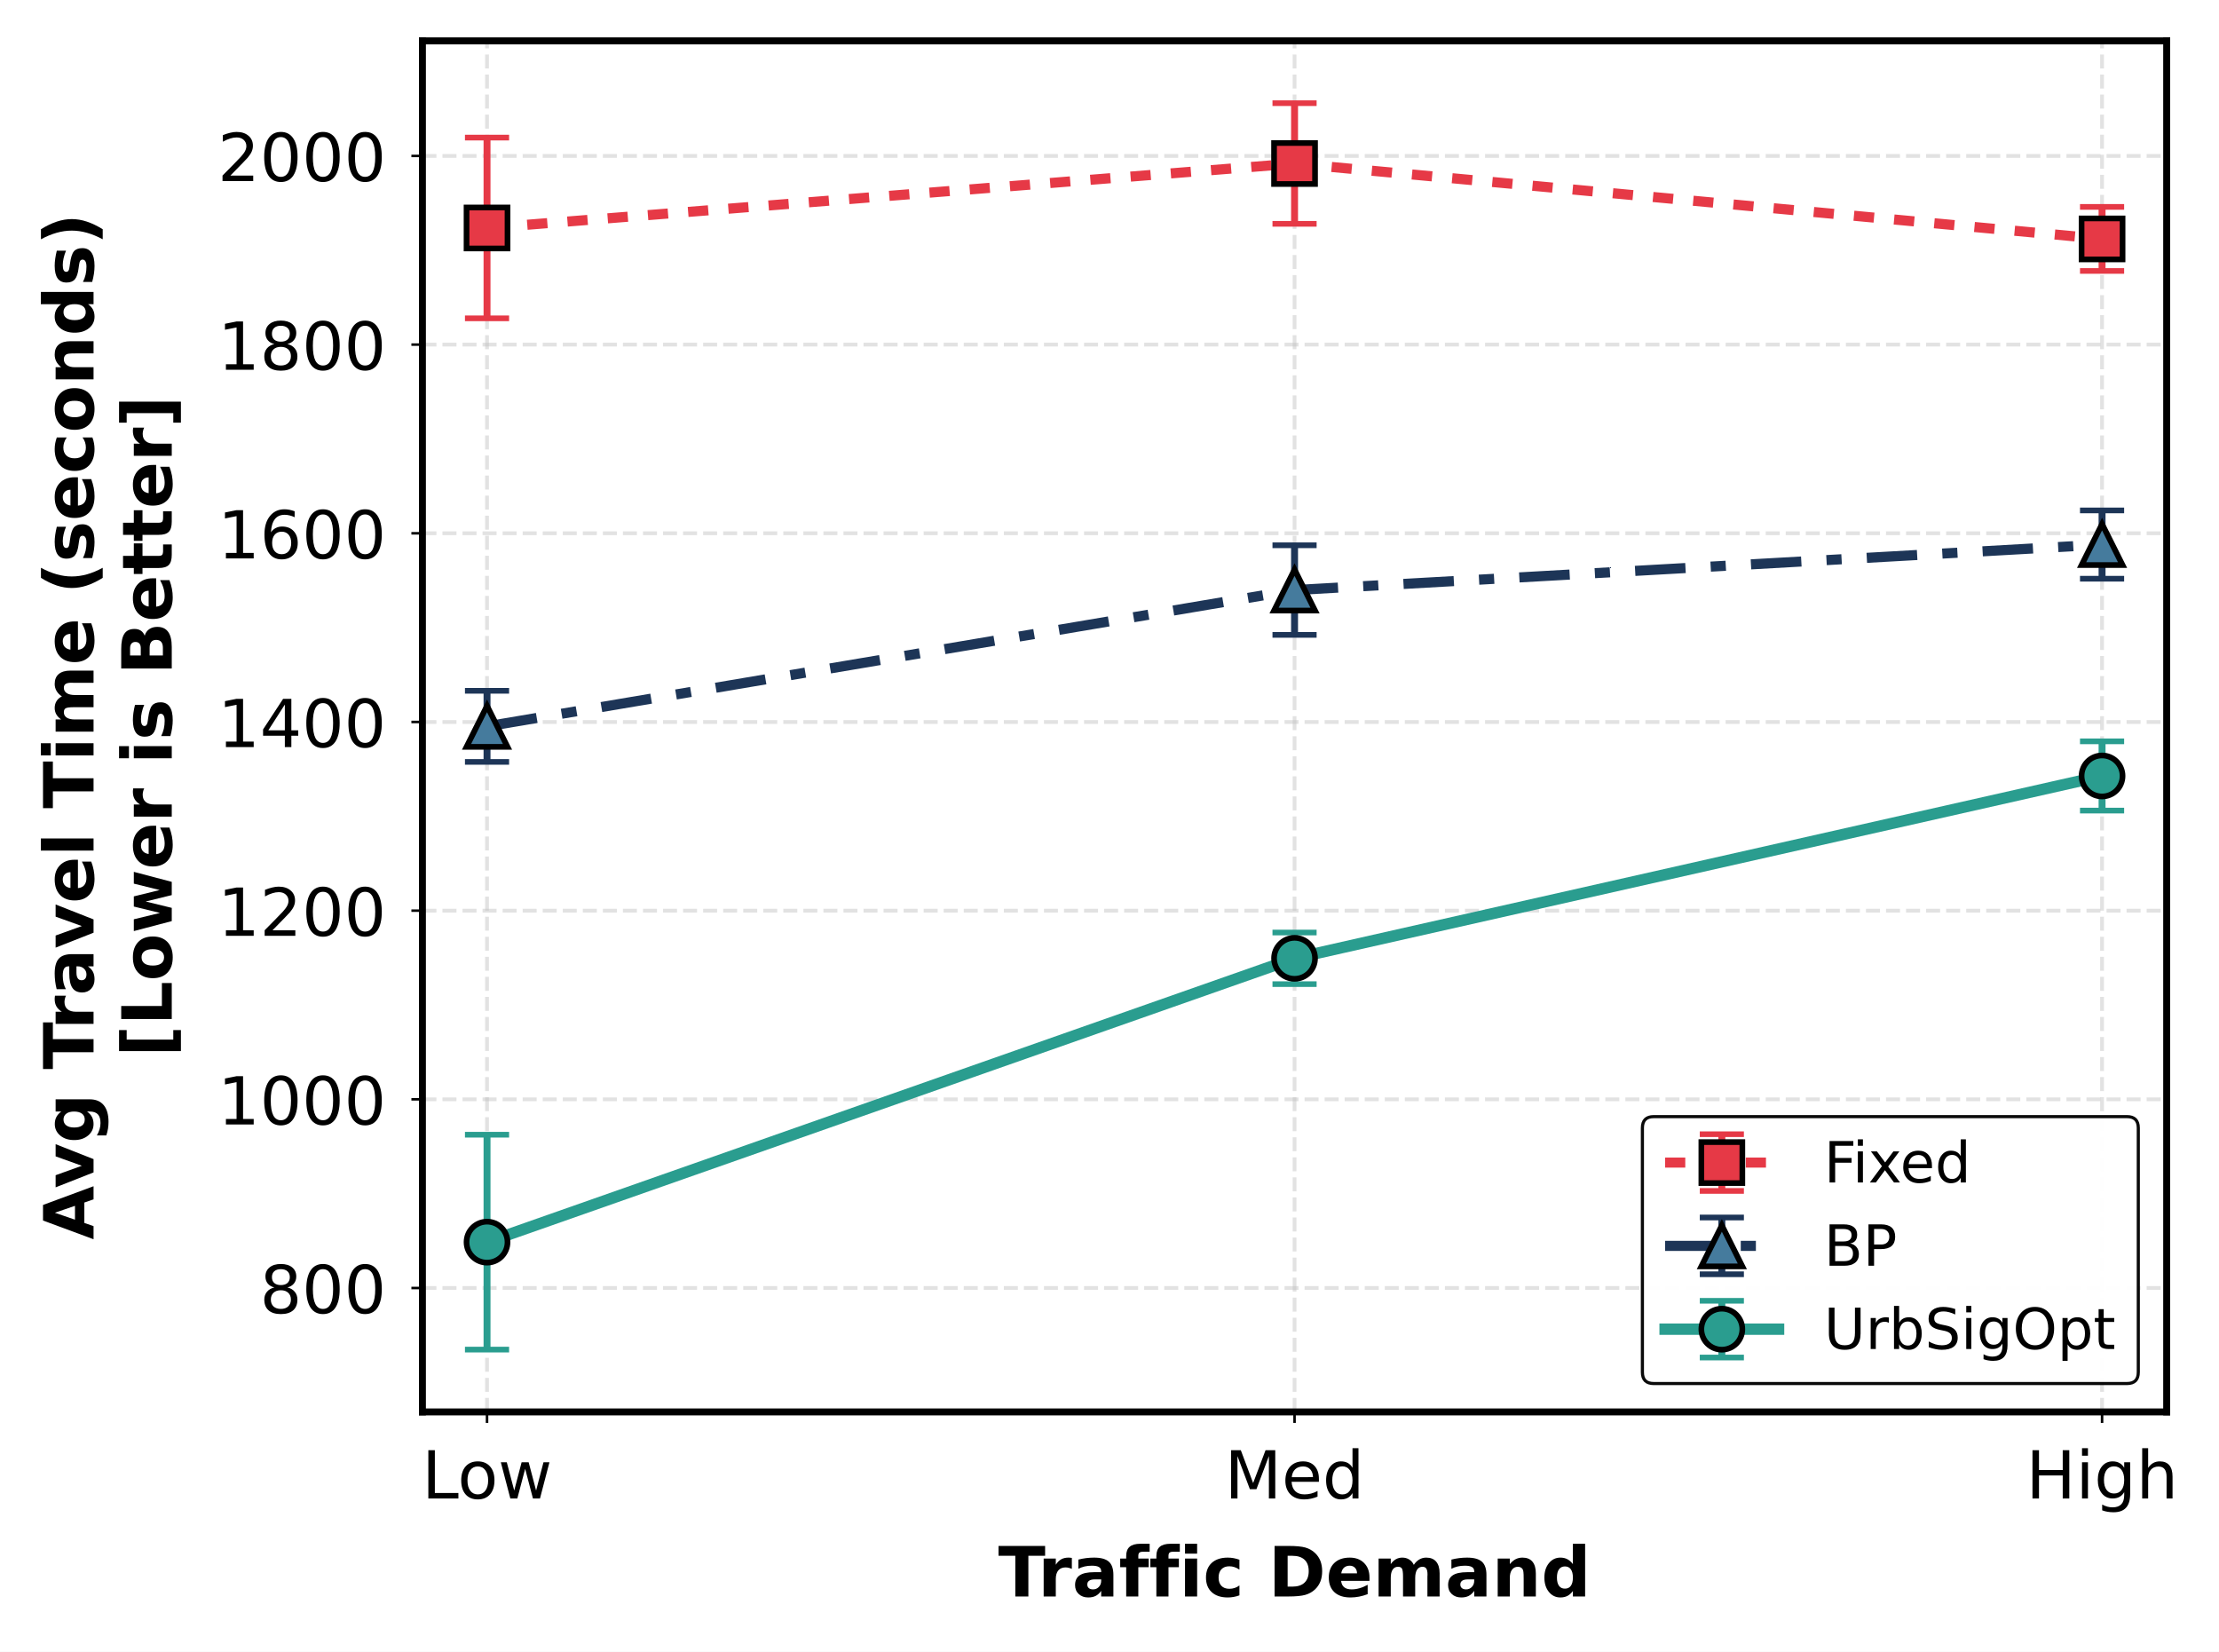
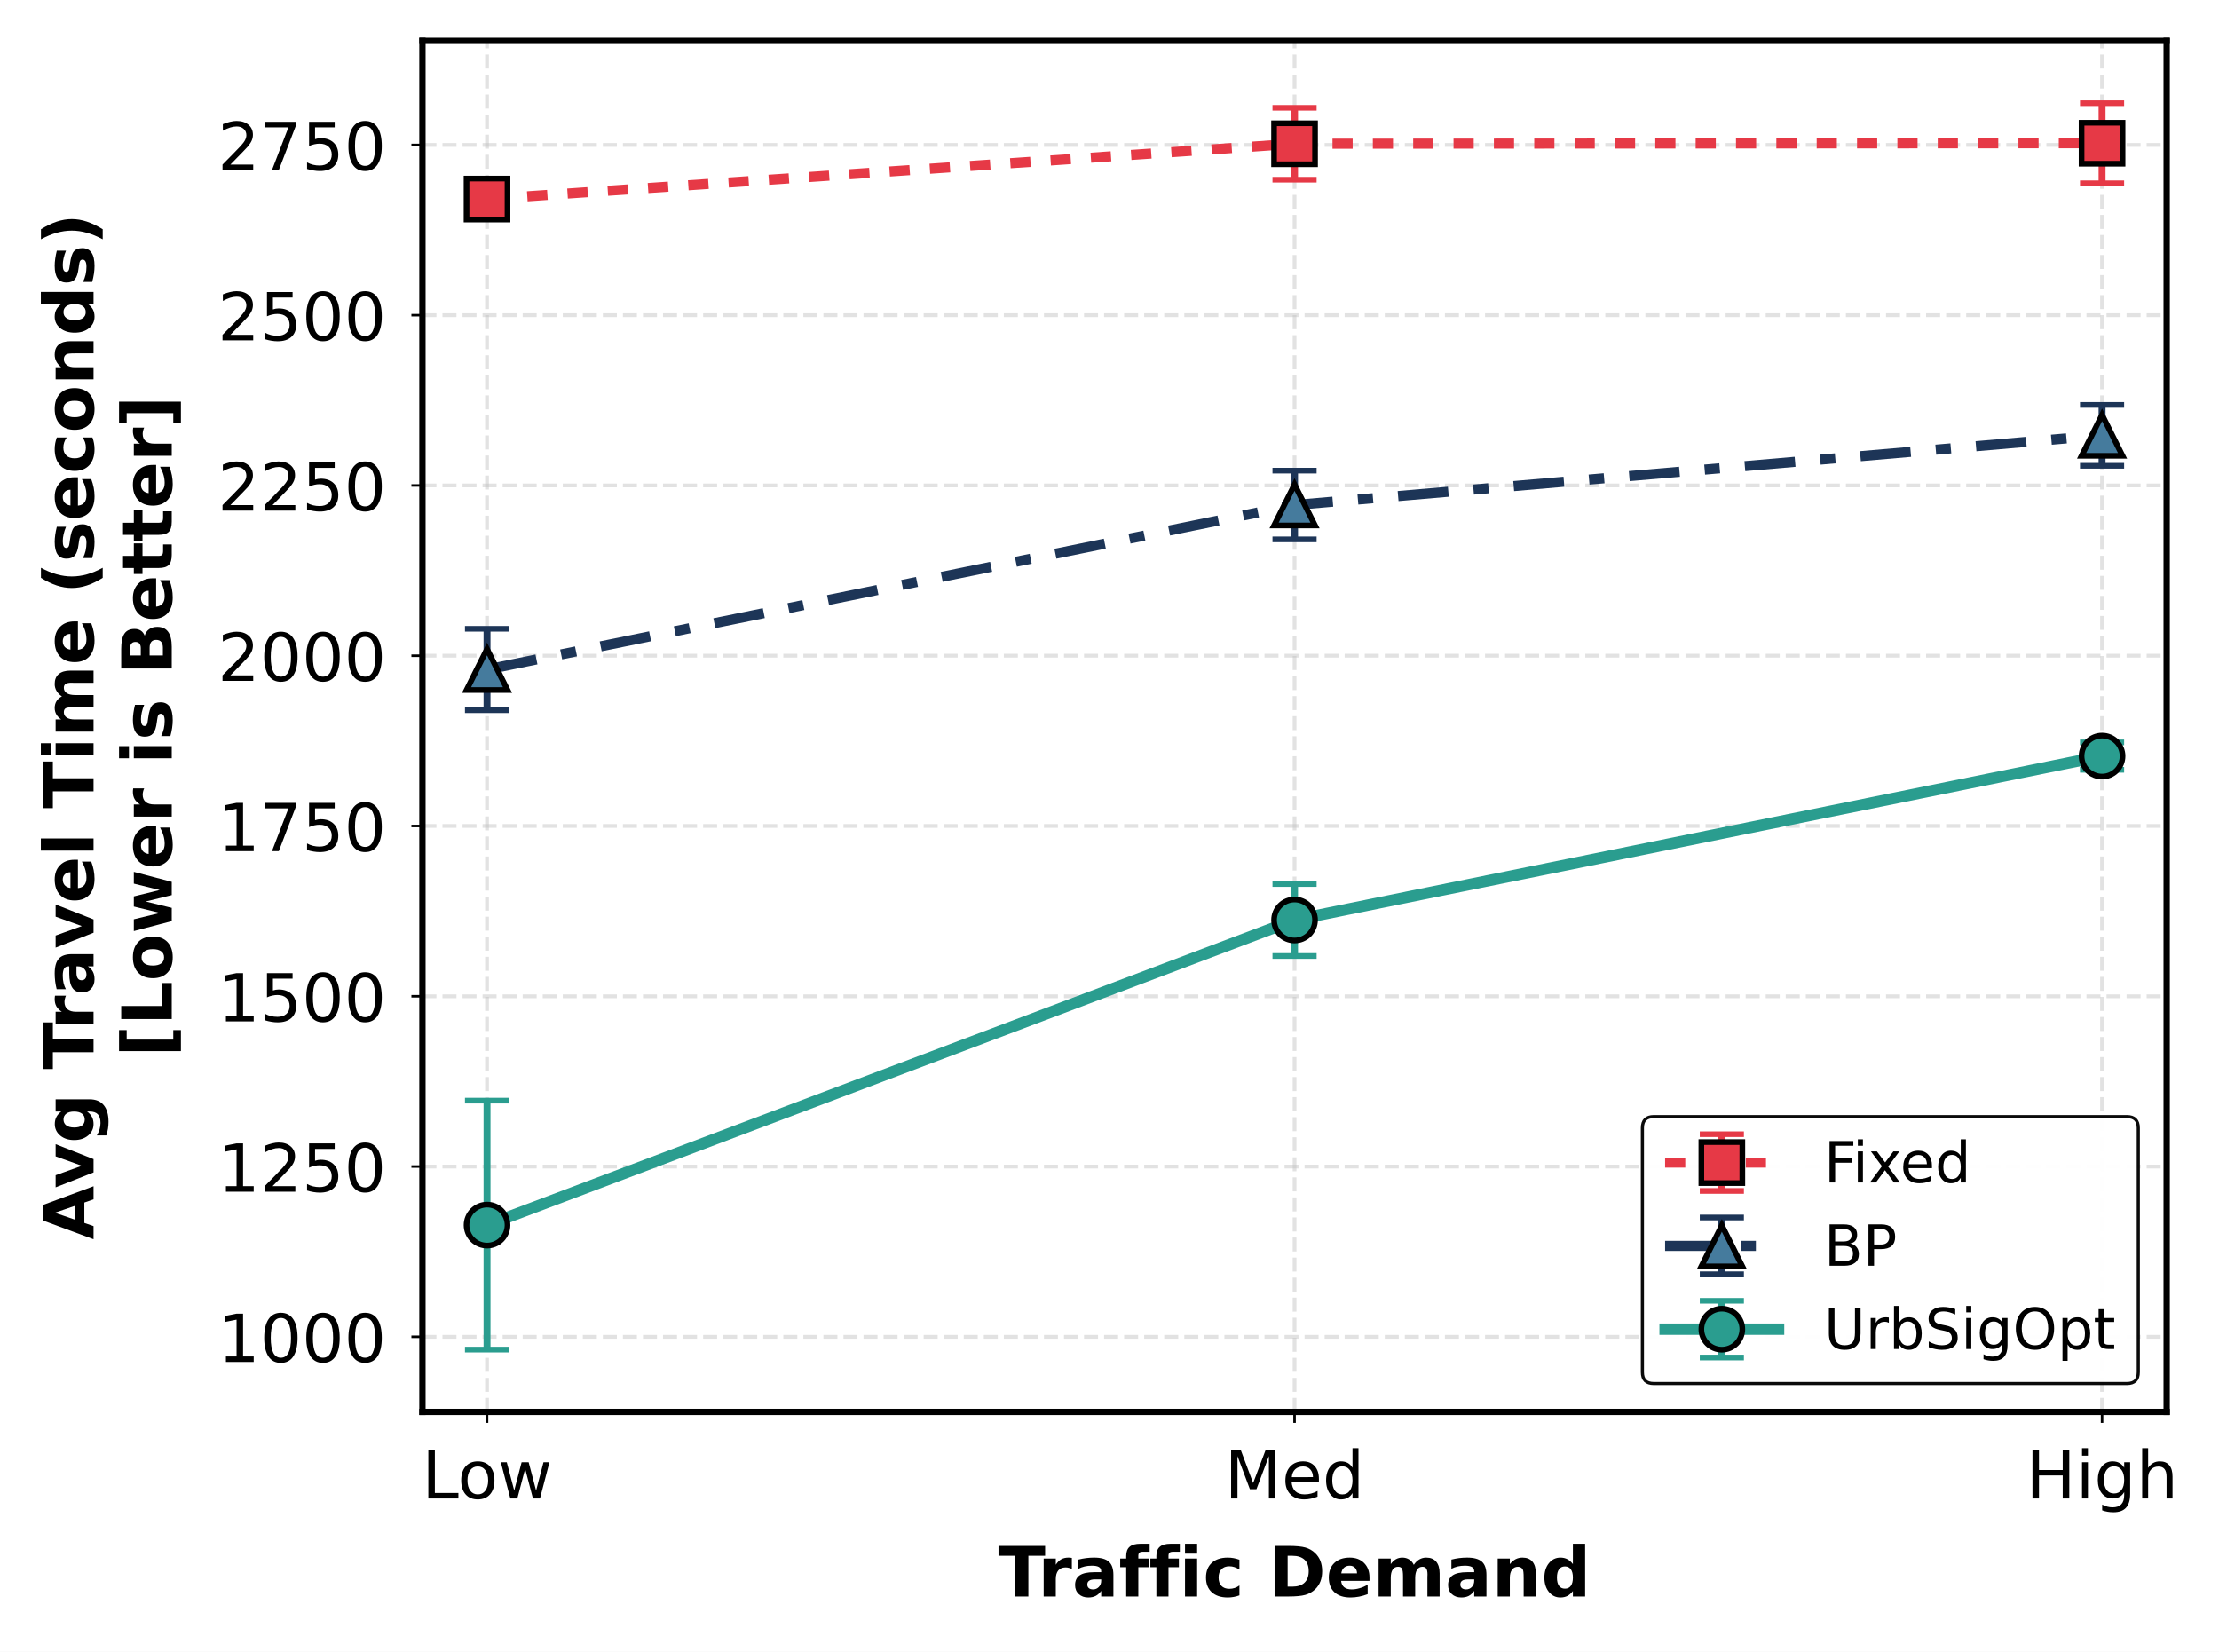
<svg xmlns="http://www.w3.org/2000/svg" xmlns:xlink="http://www.w3.org/1999/xlink" width="703.92pt" height="523.92pt" viewBox="0 0 703.92 523.92" version="1.1">
  <defs>
    <style type="text/css">*{stroke-linejoin: round; stroke-linecap: butt}</style>
  </defs>
  <g id="figure_1">
    <g id="patch_1">
      <path d="M 0 523.92  L 703.92 523.92  L 703.92 0  L 0 0  z " style="fill: #ffffff" />
    </g>
    <g id="axes_1">
      <g id="patch_2">
        <path d="M 134.004 447.844  L 687.319 447.844  L 687.319 12.96  L 134.004 12.96  z " style="fill: #ffffff" />
      </g>
      <g id="matplotlib.axis_1">
        <g id="xtick_1">
          <g id="line2d_1">
-             <path d="M 154.497 447.844  L 154.497 12.96  " clip-path="url(#p64894a0ff4)" style="fill: none; stroke-dasharray: 4.44,1.92; stroke-dashoffset: 0; stroke: #c0c0c0; stroke-opacity: 0.45; stroke-width: 1.2" />
+             <path d="M 154.497 447.844  L 154.497 12.96  " clip-path="url(#p8f08ae8dcf)" style="fill: none; stroke-dasharray: 4.44,1.92; stroke-dashoffset: 0; stroke: #c0c0c0; stroke-opacity: 0.45; stroke-width: 1.2" />
          </g>
          <g id="line2d_2">
            <defs>
-               <path id="mf845c6adc1" d="M 0 0  L 0 3.5  " style="stroke: #000000; stroke-width: 0.8" />
+               <path id="md484f49c87" d="M 0 0  L 0 3.5  " style="stroke: #000000; stroke-width: 0.8" />
            </defs>
            <g>
-               <use xlink:href="#mf845c6adc1" x="154.497" y="447.844" style="stroke: #000000; stroke-width: 0.8" />
+               <use xlink:href="#md484f49c87" x="154.497" y="447.844" style="stroke: #000000; stroke-width: 0.8" />
            </g>
          </g>
          <g id="text_1">
            <text style="font-size: 21px; font-family: 'DejaVu Sans', 'Bitstream Vera Sans', 'Computer Modern Sans Serif', 'Lucida Grande', 'Verdana', 'Geneva', 'Lucid', 'Arial', 'Helvetica', 'Avant Garde', sans-serif; text-anchor: middle" x="154.497" y="475.3" transform="rotate(-0 154.4971 475.3003)">Low</text>
          </g>
        </g>
        <g id="xtick_2">
          <g id="line2d_3">
-             <path d="M 410.662 447.844  L 410.662 12.96  " clip-path="url(#p64894a0ff4)" style="fill: none; stroke-dasharray: 4.44,1.92; stroke-dashoffset: 0; stroke: #c0c0c0; stroke-opacity: 0.45; stroke-width: 1.2" />
+             <path d="M 410.662 447.844  L 410.662 12.96  " clip-path="url(#p8f08ae8dcf)" style="fill: none; stroke-dasharray: 4.44,1.92; stroke-dashoffset: 0; stroke: #c0c0c0; stroke-opacity: 0.45; stroke-width: 1.2" />
          </g>
          <g id="line2d_4">
            <g>
-               <use xlink:href="#mf845c6adc1" x="410.662" y="447.844" style="stroke: #000000; stroke-width: 0.8" />
+               <use xlink:href="#md484f49c87" x="410.662" y="447.844" style="stroke: #000000; stroke-width: 0.8" />
            </g>
          </g>
          <g id="text_2">
            <text style="font-size: 21px; font-family: 'DejaVu Sans', 'Bitstream Vera Sans', 'Computer Modern Sans Serif', 'Lucida Grande', 'Verdana', 'Geneva', 'Lucid', 'Arial', 'Helvetica', 'Avant Garde', sans-serif; text-anchor: middle" x="410.662" y="475.3" transform="rotate(-0 410.6615 475.3003)">Med</text>
          </g>
        </g>
        <g id="xtick_3">
          <g id="line2d_5">
-             <path d="M 666.826 447.844  L 666.826 12.96  " clip-path="url(#p64894a0ff4)" style="fill: none; stroke-dasharray: 4.44,1.92; stroke-dashoffset: 0; stroke: #c0c0c0; stroke-opacity: 0.45; stroke-width: 1.2" />
+             <path d="M 666.826 447.844  L 666.826 12.96  " clip-path="url(#p8f08ae8dcf)" style="fill: none; stroke-dasharray: 4.44,1.92; stroke-dashoffset: 0; stroke: #c0c0c0; stroke-opacity: 0.45; stroke-width: 1.2" />
          </g>
          <g id="line2d_6">
            <g>
-               <use xlink:href="#mf845c6adc1" x="666.826" y="447.844" style="stroke: #000000; stroke-width: 0.8" />
+               <use xlink:href="#md484f49c87" x="666.826" y="447.844" style="stroke: #000000; stroke-width: 0.8" />
            </g>
          </g>
          <g id="text_3">
            <text style="font-size: 21px; font-family: 'DejaVu Sans', 'Bitstream Vera Sans', 'Computer Modern Sans Serif', 'Lucida Grande', 'Verdana', 'Geneva', 'Lucid', 'Arial', 'Helvetica', 'Avant Garde', sans-serif; text-anchor: middle" x="666.826" y="475.3" transform="rotate(-0 666.8259 475.3003)">High</text>
          </g>
        </g>
        <g id="text_4">
          <text style="font-weight: 700; font-size: 22px; font-family: 'DejaVu Sans', 'Bitstream Vera Sans', 'Computer Modern Sans Serif', 'Lucida Grande', 'Verdana', 'Geneva', 'Lucid', 'Arial', 'Helvetica', 'Avant Garde', sans-serif; text-anchor: middle" x="410.662" y="506.384" transform="rotate(-0 410.6615 506.3842)">Traffic Demand</text>
        </g>
      </g>
      <g id="matplotlib.axis_2">
        <g id="ytick_1">
          <g id="line2d_7">
-             <path d="M 134.004 408.543  L 687.319 408.543  " clip-path="url(#p64894a0ff4)" style="fill: none; stroke-dasharray: 4.44,1.92; stroke-dashoffset: 0; stroke: #c0c0c0; stroke-opacity: 0.45; stroke-width: 1.2" />
+             <path d="M 134.004 424.018  L 687.319 424.018  " clip-path="url(#p8f08ae8dcf)" style="fill: none; stroke-dasharray: 4.44,1.92; stroke-dashoffset: 0; stroke: #c0c0c0; stroke-opacity: 0.45; stroke-width: 1.2" />
          </g>
          <g id="line2d_8">
            <defs>
-               <path id="md819542417" d="M 0 0  L -3.5 0  " style="stroke: #000000; stroke-width: 0.8" />
+               <path id="m4c47df4e4c" d="M 0 0  L -3.5 0  " style="stroke: #000000; stroke-width: 0.8" />
            </defs>
            <g>
-               <use xlink:href="#md819542417" x="134.004" y="408.543" style="stroke: #000000; stroke-width: 0.8" />
+               <use xlink:href="#m4c47df4e4c" x="134.004" y="424.018" style="stroke: #000000; stroke-width: 0.8" />
            </g>
          </g>
          <g id="text_5">
-             <text style="font-size: 21px; font-family: 'DejaVu Sans', 'Bitstream Vera Sans', 'Computer Modern Sans Serif', 'Lucida Grande', 'Verdana', 'Geneva', 'Lucid', 'Arial', 'Helvetica', 'Avant Garde', sans-serif; text-anchor: end" x="122.504" y="416.522" transform="rotate(-0 122.5039 416.5216)">800</text>
+             <text style="font-size: 21px; font-family: 'DejaVu Sans', 'Bitstream Vera Sans', 'Computer Modern Sans Serif', 'Lucida Grande', 'Verdana', 'Geneva', 'Lucid', 'Arial', 'Helvetica', 'Avant Garde', sans-serif; text-anchor: end" x="122.504" y="431.996" transform="rotate(-0 122.5039 431.996)">1000</text>
          </g>
        </g>
        <g id="ytick_2">
          <g id="line2d_9">
-             <path d="M 134.004 348.696  L 687.319 348.696  " clip-path="url(#p64894a0ff4)" style="fill: none; stroke-dasharray: 4.44,1.92; stroke-dashoffset: 0; stroke: #c0c0c0; stroke-opacity: 0.45; stroke-width: 1.2" />
+             <path d="M 134.004 370.011  L 687.319 370.011  " clip-path="url(#p8f08ae8dcf)" style="fill: none; stroke-dasharray: 4.44,1.92; stroke-dashoffset: 0; stroke: #c0c0c0; stroke-opacity: 0.45; stroke-width: 1.2" />
          </g>
          <g id="line2d_10">
            <g>
-               <use xlink:href="#md819542417" x="134.004" y="348.696" style="stroke: #000000; stroke-width: 0.8" />
+               <use xlink:href="#m4c47df4e4c" x="134.004" y="370.011" style="stroke: #000000; stroke-width: 0.8" />
            </g>
          </g>
          <g id="text_6">
-             <text style="font-size: 21px; font-family: 'DejaVu Sans', 'Bitstream Vera Sans', 'Computer Modern Sans Serif', 'Lucida Grande', 'Verdana', 'Geneva', 'Lucid', 'Arial', 'Helvetica', 'Avant Garde', sans-serif; text-anchor: end" x="122.504" y="356.674" transform="rotate(-0 122.5039 356.6742)">1000</text>
+             <text style="font-size: 21px; font-family: 'DejaVu Sans', 'Bitstream Vera Sans', 'Computer Modern Sans Serif', 'Lucida Grande', 'Verdana', 'Geneva', 'Lucid', 'Arial', 'Helvetica', 'Avant Garde', sans-serif; text-anchor: end" x="122.504" y="377.989" transform="rotate(-0 122.5039 377.9893)">1250</text>
          </g>
        </g>
        <g id="ytick_3">
          <g id="line2d_11">
-             <path d="M 134.004 288.848  L 687.319 288.848  " clip-path="url(#p64894a0ff4)" style="fill: none; stroke-dasharray: 4.44,1.92; stroke-dashoffset: 0; stroke: #c0c0c0; stroke-opacity: 0.45; stroke-width: 1.2" />
+             <path d="M 134.004 316.004  L 687.319 316.004  " clip-path="url(#p8f08ae8dcf)" style="fill: none; stroke-dasharray: 4.44,1.92; stroke-dashoffset: 0; stroke: #c0c0c0; stroke-opacity: 0.45; stroke-width: 1.2" />
          </g>
          <g id="line2d_12">
            <g>
-               <use xlink:href="#md819542417" x="134.004" y="288.848" style="stroke: #000000; stroke-width: 0.8" />
+               <use xlink:href="#m4c47df4e4c" x="134.004" y="316.004" style="stroke: #000000; stroke-width: 0.8" />
            </g>
          </g>
          <g id="text_7">
-             <text style="font-size: 21px; font-family: 'DejaVu Sans', 'Bitstream Vera Sans', 'Computer Modern Sans Serif', 'Lucida Grande', 'Verdana', 'Geneva', 'Lucid', 'Arial', 'Helvetica', 'Avant Garde', sans-serif; text-anchor: end" x="122.504" y="296.827" transform="rotate(-0 122.5039 296.8267)">1200</text>
+             <text style="font-size: 21px; font-family: 'DejaVu Sans', 'Bitstream Vera Sans', 'Computer Modern Sans Serif', 'Lucida Grande', 'Verdana', 'Geneva', 'Lucid', 'Arial', 'Helvetica', 'Avant Garde', sans-serif; text-anchor: end" x="122.504" y="323.983" transform="rotate(-0 122.5039 323.9826)">1500</text>
          </g>
        </g>
        <g id="ytick_4">
          <g id="line2d_13">
-             <path d="M 134.004 229.001  L 687.319 229.001  " clip-path="url(#p64894a0ff4)" style="fill: none; stroke-dasharray: 4.44,1.92; stroke-dashoffset: 0; stroke: #c0c0c0; stroke-opacity: 0.45; stroke-width: 1.2" />
+             <path d="M 134.004 261.998  L 687.319 261.998  " clip-path="url(#p8f08ae8dcf)" style="fill: none; stroke-dasharray: 4.44,1.92; stroke-dashoffset: 0; stroke: #c0c0c0; stroke-opacity: 0.45; stroke-width: 1.2" />
          </g>
          <g id="line2d_14">
            <g>
-               <use xlink:href="#md819542417" x="134.004" y="229.001" style="stroke: #000000; stroke-width: 0.8" />
+               <use xlink:href="#m4c47df4e4c" x="134.004" y="261.998" style="stroke: #000000; stroke-width: 0.8" />
            </g>
          </g>
          <g id="text_8">
-             <text style="font-size: 21px; font-family: 'DejaVu Sans', 'Bitstream Vera Sans', 'Computer Modern Sans Serif', 'Lucida Grande', 'Verdana', 'Geneva', 'Lucid', 'Arial', 'Helvetica', 'Avant Garde', sans-serif; text-anchor: end" x="122.504" y="236.979" transform="rotate(-0 122.5039 236.9793)">1400</text>
+             <text style="font-size: 21px; font-family: 'DejaVu Sans', 'Bitstream Vera Sans', 'Computer Modern Sans Serif', 'Lucida Grande', 'Verdana', 'Geneva', 'Lucid', 'Arial', 'Helvetica', 'Avant Garde', sans-serif; text-anchor: end" x="122.504" y="269.976" transform="rotate(-0 122.5039 269.9759)">1750</text>
          </g>
        </g>
        <g id="ytick_5">
          <g id="line2d_15">
-             <path d="M 134.004 169.154  L 687.319 169.154  " clip-path="url(#p64894a0ff4)" style="fill: none; stroke-dasharray: 4.44,1.92; stroke-dashoffset: 0; stroke: #c0c0c0; stroke-opacity: 0.45; stroke-width: 1.2" />
+             <path d="M 134.004 207.991  L 687.319 207.991  " clip-path="url(#p8f08ae8dcf)" style="fill: none; stroke-dasharray: 4.44,1.92; stroke-dashoffset: 0; stroke: #c0c0c0; stroke-opacity: 0.45; stroke-width: 1.2" />
          </g>
          <g id="line2d_16">
            <g>
-               <use xlink:href="#md819542417" x="134.004" y="169.154" style="stroke: #000000; stroke-width: 0.8" />
+               <use xlink:href="#m4c47df4e4c" x="134.004" y="207.991" style="stroke: #000000; stroke-width: 0.8" />
            </g>
          </g>
          <g id="text_9">
-             <text style="font-size: 21px; font-family: 'DejaVu Sans', 'Bitstream Vera Sans', 'Computer Modern Sans Serif', 'Lucida Grande', 'Verdana', 'Geneva', 'Lucid', 'Arial', 'Helvetica', 'Avant Garde', sans-serif; text-anchor: end" x="122.504" y="177.132" transform="rotate(-0 122.5039 177.1319)">1600</text>
+             <text style="font-size: 21px; font-family: 'DejaVu Sans', 'Bitstream Vera Sans', 'Computer Modern Sans Serif', 'Lucida Grande', 'Verdana', 'Geneva', 'Lucid', 'Arial', 'Helvetica', 'Avant Garde', sans-serif; text-anchor: end" x="122.504" y="215.969" transform="rotate(-0 122.5039 215.9692)">2000</text>
          </g>
        </g>
        <g id="ytick_6">
          <g id="line2d_17">
-             <path d="M 134.004 109.306  L 687.319 109.306  " clip-path="url(#p64894a0ff4)" style="fill: none; stroke-dasharray: 4.44,1.92; stroke-dashoffset: 0; stroke: #c0c0c0; stroke-opacity: 0.45; stroke-width: 1.2" />
+             <path d="M 134.004 153.984  L 687.319 153.984  " clip-path="url(#p8f08ae8dcf)" style="fill: none; stroke-dasharray: 4.44,1.92; stroke-dashoffset: 0; stroke: #c0c0c0; stroke-opacity: 0.45; stroke-width: 1.2" />
          </g>
          <g id="line2d_18">
            <g>
-               <use xlink:href="#md819542417" x="134.004" y="109.306" style="stroke: #000000; stroke-width: 0.8" />
+               <use xlink:href="#m4c47df4e4c" x="134.004" y="153.984" style="stroke: #000000; stroke-width: 0.8" />
            </g>
          </g>
          <g id="text_10">
-             <text style="font-size: 21px; font-family: 'DejaVu Sans', 'Bitstream Vera Sans', 'Computer Modern Sans Serif', 'Lucida Grande', 'Verdana', 'Geneva', 'Lucid', 'Arial', 'Helvetica', 'Avant Garde', sans-serif; text-anchor: end" x="122.504" y="117.284" transform="rotate(-0 122.5039 117.2844)">1800</text>
+             <text style="font-size: 21px; font-family: 'DejaVu Sans', 'Bitstream Vera Sans', 'Computer Modern Sans Serif', 'Lucida Grande', 'Verdana', 'Geneva', 'Lucid', 'Arial', 'Helvetica', 'Avant Garde', sans-serif; text-anchor: end" x="122.504" y="161.962" transform="rotate(-0 122.5039 161.9625)">2250</text>
          </g>
        </g>
        <g id="ytick_7">
          <g id="line2d_19">
-             <path d="M 134.004 49.459  L 687.319 49.459  " clip-path="url(#p64894a0ff4)" style="fill: none; stroke-dasharray: 4.44,1.92; stroke-dashoffset: 0; stroke: #c0c0c0; stroke-opacity: 0.45; stroke-width: 1.2" />
+             <path d="M 134.004 99.977  L 687.319 99.977  " clip-path="url(#p8f08ae8dcf)" style="fill: none; stroke-dasharray: 4.44,1.92; stroke-dashoffset: 0; stroke: #c0c0c0; stroke-opacity: 0.45; stroke-width: 1.2" />
          </g>
          <g id="line2d_20">
            <g>
-               <use xlink:href="#md819542417" x="134.004" y="49.459" style="stroke: #000000; stroke-width: 0.8" />
+               <use xlink:href="#m4c47df4e4c" x="134.004" y="99.977" style="stroke: #000000; stroke-width: 0.8" />
            </g>
          </g>
          <g id="text_11">
-             <text style="font-size: 21px; font-family: 'DejaVu Sans', 'Bitstream Vera Sans', 'Computer Modern Sans Serif', 'Lucida Grande', 'Verdana', 'Geneva', 'Lucid', 'Arial', 'Helvetica', 'Avant Garde', sans-serif; text-anchor: end" x="122.504" y="57.437" transform="rotate(-0 122.5039 57.43702)">2000</text>
-           </g>
-         </g>
-         <g id="text_12">
+             <text style="font-size: 21px; font-family: 'DejaVu Sans', 'Bitstream Vera Sans', 'Computer Modern Sans Serif', 'Lucida Grande', 'Verdana', 'Geneva', 'Lucid', 'Arial', 'Helvetica', 'Avant Garde', sans-serif; text-anchor: end" x="122.504" y="107.956" transform="rotate(-0 122.5039 107.9558)">2500</text>
+           </g>
+         </g>
+         <g id="ytick_8">
+           <g id="line2d_21">
+             <path d="M 134.004 45.971  L 687.319 45.971  " clip-path="url(#p8f08ae8dcf)" style="fill: none; stroke-dasharray: 4.44,1.92; stroke-dashoffset: 0; stroke: #c0c0c0; stroke-opacity: 0.45; stroke-width: 1.2" />
+           </g>
+           <g id="line2d_22">
+             <g>
+               <use xlink:href="#m4c47df4e4c" x="134.004" y="45.971" style="stroke: #000000; stroke-width: 0.8" />
+             </g>
+           </g>
+           <g id="text_12">
+             <text style="font-size: 21px; font-family: 'DejaVu Sans', 'Bitstream Vera Sans', 'Computer Modern Sans Serif', 'Lucida Grande', 'Verdana', 'Geneva', 'Lucid', 'Arial', 'Helvetica', 'Avant Garde', sans-serif; text-anchor: end" x="122.504" y="53.949" transform="rotate(-0 122.5039 53.94908)">2750</text>
+           </g>
+         </g>
+         <g id="text_13">
          <text style="font-weight: 700; font-size: 22px; font-family: 'DejaVu Sans', 'Bitstream Vera Sans', 'Computer Modern Sans Serif', 'Lucida Grande', 'Verdana', 'Geneva', 'Lucid', 'Arial', 'Helvetica', 'Avant Garde', sans-serif" transform="translate(29.67656 393.1829) rotate(-90)">Avg Travel Time (seconds)</text>
          <text style="font-weight: 700; font-size: 22px; font-family: 'DejaVu Sans', 'Bitstream Vera Sans', 'Computer Modern Sans Serif', 'Lucida Grande', 'Verdana', 'Geneva', 'Lucid', 'Arial', 'Helvetica', 'Avant Garde', sans-serif" transform="translate(54.48363 335.2937) rotate(-90)">[Lower is Better]</text>
        </g>
      </g>
      <g id="LineCollection_1">
-         <path d="M 154.497 100.973  L 154.497 43.646  " clip-path="url(#p64894a0ff4)" style="fill: none; stroke: #e63946; stroke-width: 2.2" />
-         <path d="M 410.662 70.998  L 410.662 32.727  " clip-path="url(#p64894a0ff4)" style="fill: none; stroke: #e63946; stroke-width: 2.2" />
-         <path d="M 666.826 85.944  L 666.826 65.621  " clip-path="url(#p64894a0ff4)" style="fill: none; stroke: #e63946; stroke-width: 2.2" />
-       </g>
-       <g id="line2d_21">
-         <defs>
-           <path id="m59e3b0fed7" d="M 7 0  L -7 -0  " style="stroke: #e63946; stroke-width: 1.8" />
-         </defs>
-         <g clip-path="url(#p64894a0ff4)">
-           <use xlink:href="#m59e3b0fed7" x="154.497" y="100.973" style="fill: #e63946; stroke: #e63946; stroke-width: 1.8" />
-           <use xlink:href="#m59e3b0fed7" x="410.662" y="70.998" style="fill: #e63946; stroke: #e63946; stroke-width: 1.8" />
-           <use xlink:href="#m59e3b0fed7" x="666.826" y="85.944" style="fill: #e63946; stroke: #e63946; stroke-width: 1.8" />
-         </g>
-       </g>
-       <g id="line2d_22">
-         <g clip-path="url(#p64894a0ff4)">
-           <use xlink:href="#m59e3b0fed7" x="154.497" y="43.646" style="fill: #e63946; stroke: #e63946; stroke-width: 1.8" />
-           <use xlink:href="#m59e3b0fed7" x="410.662" y="32.727" style="fill: #e63946; stroke: #e63946; stroke-width: 1.8" />
-           <use xlink:href="#m59e3b0fed7" x="666.826" y="65.621" style="fill: #e63946; stroke: #e63946; stroke-width: 1.8" />
+         <path d="M 154.497 68.4  L 154.497 57.874  " clip-path="url(#p8f08ae8dcf)" style="fill: none; stroke: #e63946; stroke-width: 2.2" />
+         <path d="M 410.662 56.999  L 410.662 34.191  " clip-path="url(#p8f08ae8dcf)" style="fill: none; stroke: #e63946; stroke-width: 2.2" />
+         <path d="M 666.826 58.129  L 666.826 32.727  " clip-path="url(#p8f08ae8dcf)" style="fill: none; stroke: #e63946; stroke-width: 2.2" />
+       </g>
+       <g id="line2d_23">
+         <defs>
+           <path id="m9719b180c7" d="M 7 0  L -7 -0  " style="stroke: #e63946; stroke-width: 1.8" />
+         </defs>
+         <g clip-path="url(#p8f08ae8dcf)">
+           <use xlink:href="#m9719b180c7" x="154.497" y="68.4" style="fill: #e63946; stroke: #e63946; stroke-width: 1.8" />
+           <use xlink:href="#m9719b180c7" x="410.662" y="56.999" style="fill: #e63946; stroke: #e63946; stroke-width: 1.8" />
+           <use xlink:href="#m9719b180c7" x="666.826" y="58.129" style="fill: #e63946; stroke: #e63946; stroke-width: 1.8" />
+         </g>
+       </g>
+       <g id="line2d_24">
+         <g clip-path="url(#p8f08ae8dcf)">
+           <use xlink:href="#m9719b180c7" x="154.497" y="57.874" style="fill: #e63946; stroke: #e63946; stroke-width: 1.8" />
+           <use xlink:href="#m9719b180c7" x="410.662" y="34.191" style="fill: #e63946; stroke: #e63946; stroke-width: 1.8" />
+           <use xlink:href="#m9719b180c7" x="666.826" y="32.727" style="fill: #e63946; stroke: #e63946; stroke-width: 1.8" />
        </g>
      </g>
      <g id="LineCollection_2">
-         <path d="M 154.497 241.669  L 154.497 219.115  " clip-path="url(#p64894a0ff4)" style="fill: none; stroke: #1d3557; stroke-width: 2.2" />
-         <path d="M 410.662 201.369  L 410.662 172.957  " clip-path="url(#p64894a0ff4)" style="fill: none; stroke: #1d3557; stroke-width: 2.2" />
-         <path d="M 666.826 183.565  L 666.826 161.905  " clip-path="url(#p64894a0ff4)" style="fill: none; stroke: #1d3557; stroke-width: 2.2" />
-       </g>
-       <g id="line2d_23">
-         <defs>
-           <path id="mb049ca0e0a" d="M 7 0  L -7 -0  " style="stroke: #1d3557; stroke-width: 1.8" />
-         </defs>
-         <g clip-path="url(#p64894a0ff4)">
-           <use xlink:href="#mb049ca0e0a" x="154.497" y="241.669" style="fill: #1d3557; stroke: #1d3557; stroke-width: 1.8" />
-           <use xlink:href="#mb049ca0e0a" x="410.662" y="201.369" style="fill: #1d3557; stroke: #1d3557; stroke-width: 1.8" />
-           <use xlink:href="#mb049ca0e0a" x="666.826" y="183.565" style="fill: #1d3557; stroke: #1d3557; stroke-width: 1.8" />
-         </g>
-       </g>
-       <g id="line2d_24">
-         <g clip-path="url(#p64894a0ff4)">
-           <use xlink:href="#mb049ca0e0a" x="154.497" y="219.115" style="fill: #1d3557; stroke: #1d3557; stroke-width: 1.8" />
-           <use xlink:href="#mb049ca0e0a" x="410.662" y="172.957" style="fill: #1d3557; stroke: #1d3557; stroke-width: 1.8" />
-           <use xlink:href="#mb049ca0e0a" x="666.826" y="161.905" style="fill: #1d3557; stroke: #1d3557; stroke-width: 1.8" />
+         <path d="M 154.497 225.277  L 154.497 199.455  " clip-path="url(#p8f08ae8dcf)" style="fill: none; stroke: #1d3557; stroke-width: 2.2" />
+         <path d="M 410.662 171.074  L 410.662 149.28  " clip-path="url(#p8f08ae8dcf)" style="fill: none; stroke: #1d3557; stroke-width: 2.2" />
+         <path d="M 666.826 147.743  L 666.826 128.429  " clip-path="url(#p8f08ae8dcf)" style="fill: none; stroke: #1d3557; stroke-width: 2.2" />
+       </g>
+       <g id="line2d_25">
+         <defs>
+           <path id="m15cd9d8812" d="M 7 0  L -7 -0  " style="stroke: #1d3557; stroke-width: 1.8" />
+         </defs>
+         <g clip-path="url(#p8f08ae8dcf)">
+           <use xlink:href="#m15cd9d8812" x="154.497" y="225.277" style="fill: #1d3557; stroke: #1d3557; stroke-width: 1.8" />
+           <use xlink:href="#m15cd9d8812" x="410.662" y="171.074" style="fill: #1d3557; stroke: #1d3557; stroke-width: 1.8" />
+           <use xlink:href="#m15cd9d8812" x="666.826" y="147.743" style="fill: #1d3557; stroke: #1d3557; stroke-width: 1.8" />
+         </g>
+       </g>
+       <g id="line2d_26">
+         <g clip-path="url(#p8f08ae8dcf)">
+           <use xlink:href="#m15cd9d8812" x="154.497" y="199.455" style="fill: #1d3557; stroke: #1d3557; stroke-width: 1.8" />
+           <use xlink:href="#m15cd9d8812" x="410.662" y="149.28" style="fill: #1d3557; stroke: #1d3557; stroke-width: 1.8" />
+           <use xlink:href="#m15cd9d8812" x="666.826" y="128.429" style="fill: #1d3557; stroke: #1d3557; stroke-width: 1.8" />
        </g>
      </g>
      <g id="LineCollection_3">
-         <path d="M 154.497 428.076  L 154.497 359.915  " clip-path="url(#p64894a0ff4)" style="fill: none; stroke: #2a9d8f; stroke-width: 2.2" />
-         <path d="M 410.662 312.156  L 410.662 295.787  " clip-path="url(#p64894a0ff4)" style="fill: none; stroke: #2a9d8f; stroke-width: 2.2" />
-         <path d="M 666.826 257.105  L 666.826 235.145  " clip-path="url(#p64894a0ff4)" style="fill: none; stroke: #2a9d8f; stroke-width: 2.2" />
-       </g>
-       <g id="line2d_25">
-         <defs>
-           <path id="m4348950549" d="M 7 0  L -7 -0  " style="stroke: #2a9d8f; stroke-width: 1.8" />
-         </defs>
-         <g clip-path="url(#p64894a0ff4)">
-           <use xlink:href="#m4348950549" x="154.497" y="428.076" style="fill: #2a9d8f; stroke: #2a9d8f; stroke-width: 1.8" />
-           <use xlink:href="#m4348950549" x="410.662" y="312.156" style="fill: #2a9d8f; stroke: #2a9d8f; stroke-width: 1.8" />
-           <use xlink:href="#m4348950549" x="666.826" y="257.105" style="fill: #2a9d8f; stroke: #2a9d8f; stroke-width: 1.8" />
-         </g>
-       </g>
-       <g id="line2d_26">
-         <g clip-path="url(#p64894a0ff4)">
-           <use xlink:href="#m4348950549" x="154.497" y="359.915" style="fill: #2a9d8f; stroke: #2a9d8f; stroke-width: 1.8" />
-           <use xlink:href="#m4348950549" x="410.662" y="295.787" style="fill: #2a9d8f; stroke: #2a9d8f; stroke-width: 1.8" />
-           <use xlink:href="#m4348950549" x="666.826" y="235.145" style="fill: #2a9d8f; stroke: #2a9d8f; stroke-width: 1.8" />
-         </g>
+         <path d="M 154.497 428.076  L 154.497 349.101  " clip-path="url(#p8f08ae8dcf)" style="fill: none; stroke: #2a9d8f; stroke-width: 2.2" />
+         <path d="M 410.662 303.231  L 410.662 280.399  " clip-path="url(#p8f08ae8dcf)" style="fill: none; stroke: #2a9d8f; stroke-width: 2.2" />
+         <path d="M 666.826 244.177  L 666.826 235.474  " clip-path="url(#p8f08ae8dcf)" style="fill: none; stroke: #2a9d8f; stroke-width: 2.2" />
      </g>
      <g id="line2d_27">
-         <path d="M 154.497 72.309  L 410.662 51.863  L 666.826 75.783  " clip-path="url(#p64894a0ff4)" style="fill: none; stroke-dasharray: 6.4,6.4; stroke-dashoffset: 0; stroke: #e63946; stroke-width: 3.2" />
-         <defs>
-           <path id="m9ff9b8fa14" d="M -6.5 6.5  L 6.5 6.5  L 6.5 -6.5  L -6.5 -6.5  z " style="stroke: #000000; stroke-width: 1.8; stroke-linejoin: miter" />
-         </defs>
-         <g clip-path="url(#p64894a0ff4)">
-           <use xlink:href="#m9ff9b8fa14" x="154.497" y="72.309" style="fill: #e63946; stroke: #000000; stroke-width: 1.8; stroke-linejoin: miter" />
-           <use xlink:href="#m9ff9b8fa14" x="410.662" y="51.863" style="fill: #e63946; stroke: #000000; stroke-width: 1.8; stroke-linejoin: miter" />
-           <use xlink:href="#m9ff9b8fa14" x="666.826" y="75.783" style="fill: #e63946; stroke: #000000; stroke-width: 1.8; stroke-linejoin: miter" />
+         <defs>
+           <path id="m23d4098fd9" d="M 7 0  L -7 -0  " style="stroke: #2a9d8f; stroke-width: 1.8" />
+         </defs>
+         <g clip-path="url(#p8f08ae8dcf)">
+           <use xlink:href="#m23d4098fd9" x="154.497" y="428.076" style="fill: #2a9d8f; stroke: #2a9d8f; stroke-width: 1.8" />
+           <use xlink:href="#m23d4098fd9" x="410.662" y="303.231" style="fill: #2a9d8f; stroke: #2a9d8f; stroke-width: 1.8" />
+           <use xlink:href="#m23d4098fd9" x="666.826" y="244.177" style="fill: #2a9d8f; stroke: #2a9d8f; stroke-width: 1.8" />
        </g>
      </g>
      <g id="line2d_28">
-         <path d="M 154.497 230.392  L 410.662 187.163  L 666.826 172.735  " clip-path="url(#p64894a0ff4)" style="fill: none; stroke-dasharray: 16,8,4.8,8; stroke-dashoffset: 0; stroke: #1d3557; stroke-width: 3.2" />
-         <defs>
-           <path id="m6f029bce10" d="M 0 -6.5  L -6.5 6.5  L 6.5 6.5  z " style="stroke: #000000; stroke-width: 1.8; stroke-linejoin: miter" />
-         </defs>
-         <g clip-path="url(#p64894a0ff4)">
-           <use xlink:href="#m6f029bce10" x="154.497" y="230.392" style="fill: #457b9d; stroke: #000000; stroke-width: 1.8; stroke-linejoin: miter" />
-           <use xlink:href="#m6f029bce10" x="410.662" y="187.163" style="fill: #457b9d; stroke: #000000; stroke-width: 1.8; stroke-linejoin: miter" />
-           <use xlink:href="#m6f029bce10" x="666.826" y="172.735" style="fill: #457b9d; stroke: #000000; stroke-width: 1.8; stroke-linejoin: miter" />
+         <g clip-path="url(#p8f08ae8dcf)">
+           <use xlink:href="#m23d4098fd9" x="154.497" y="349.101" style="fill: #2a9d8f; stroke: #2a9d8f; stroke-width: 1.8" />
+           <use xlink:href="#m23d4098fd9" x="410.662" y="280.399" style="fill: #2a9d8f; stroke: #2a9d8f; stroke-width: 1.8" />
+           <use xlink:href="#m23d4098fd9" x="666.826" y="235.474" style="fill: #2a9d8f; stroke: #2a9d8f; stroke-width: 1.8" />
        </g>
      </g>
      <g id="line2d_29">
-         <path d="M 154.497 393.996  L 410.662 303.971  L 666.826 246.125  " clip-path="url(#p64894a0ff4)" style="fill: none; stroke: #2a9d8f; stroke-width: 3.6; stroke-linecap: square" />
-         <defs>
-           <path id="m6c16eb017f" d="M 0 6.5  C 1.724 6.5 3.377 5.815 4.596 4.596  C 5.815 3.377 6.5 1.724 6.5 0  C 6.5 -1.724 5.815 -3.377 4.596 -4.596  C 3.377 -5.815 1.724 -6.5 0 -6.5  C -1.724 -6.5 -3.377 -5.815 -4.596 -4.596  C -5.815 -3.377 -6.5 -1.724 -6.5 0  C -6.5 1.724 -5.815 3.377 -4.596 4.596  C -3.377 5.815 -1.724 6.5 0 6.5  z " style="stroke: #000000; stroke-width: 1.8" />
-         </defs>
-         <g clip-path="url(#p64894a0ff4)">
-           <use xlink:href="#m6c16eb017f" x="154.497" y="393.996" style="fill: #2a9d8f; stroke: #000000; stroke-width: 1.8" />
-           <use xlink:href="#m6c16eb017f" x="410.662" y="303.971" style="fill: #2a9d8f; stroke: #000000; stroke-width: 1.8" />
-           <use xlink:href="#m6c16eb017f" x="666.826" y="246.125" style="fill: #2a9d8f; stroke: #000000; stroke-width: 1.8" />
+         <path d="M 154.497 63.137  L 410.662 45.595  L 666.826 45.428  " clip-path="url(#p8f08ae8dcf)" style="fill: none; stroke-dasharray: 6.4,6.4; stroke-dashoffset: 0; stroke: #e63946; stroke-width: 3.2" />
+         <defs>
+           <path id="m29a429cc8b" d="M -6.5 6.5  L 6.5 6.5  L 6.5 -6.5  L -6.5 -6.5  z " style="stroke: #000000; stroke-width: 1.8; stroke-linejoin: miter" />
+         </defs>
+         <g clip-path="url(#p8f08ae8dcf)">
+           <use xlink:href="#m29a429cc8b" x="154.497" y="63.137" style="fill: #e63946; stroke: #000000; stroke-width: 1.8; stroke-linejoin: miter" />
+           <use xlink:href="#m29a429cc8b" x="410.662" y="45.595" style="fill: #e63946; stroke: #000000; stroke-width: 1.8; stroke-linejoin: miter" />
+           <use xlink:href="#m29a429cc8b" x="666.826" y="45.428" style="fill: #e63946; stroke: #000000; stroke-width: 1.8; stroke-linejoin: miter" />
+         </g>
+       </g>
+       <g id="line2d_30">
+         <path d="M 154.497 212.366  L 410.662 160.177  L 666.826 138.086  " clip-path="url(#p8f08ae8dcf)" style="fill: none; stroke-dasharray: 16,8,4.8,8; stroke-dashoffset: 0; stroke: #1d3557; stroke-width: 3.2" />
+         <defs>
+           <path id="m30b8e5af93" d="M 0 -6.5  L -6.5 6.5  L 6.5 6.5  z " style="stroke: #000000; stroke-width: 1.8; stroke-linejoin: miter" />
+         </defs>
+         <g clip-path="url(#p8f08ae8dcf)">
+           <use xlink:href="#m30b8e5af93" x="154.497" y="212.366" style="fill: #457b9d; stroke: #000000; stroke-width: 1.8; stroke-linejoin: miter" />
+           <use xlink:href="#m30b8e5af93" x="410.662" y="160.177" style="fill: #457b9d; stroke: #000000; stroke-width: 1.8; stroke-linejoin: miter" />
+           <use xlink:href="#m30b8e5af93" x="666.826" y="138.086" style="fill: #457b9d; stroke: #000000; stroke-width: 1.8; stroke-linejoin: miter" />
+         </g>
+       </g>
+       <g id="line2d_31">
+         <path d="M 154.497 388.588  L 410.662 291.815  L 666.826 239.826  " clip-path="url(#p8f08ae8dcf)" style="fill: none; stroke: #2a9d8f; stroke-width: 3.6; stroke-linecap: square" />
+         <defs>
+           <path id="m65e5e29a67" d="M 0 6.5  C 1.724 6.5 3.377 5.815 4.596 4.596  C 5.815 3.377 6.5 1.724 6.5 0  C 6.5 -1.724 5.815 -3.377 4.596 -4.596  C 3.377 -5.815 1.724 -6.5 0 -6.5  C -1.724 -6.5 -3.377 -5.815 -4.596 -4.596  C -5.815 -3.377 -6.5 -1.724 -6.5 0  C -6.5 1.724 -5.815 3.377 -4.596 4.596  C -3.377 5.815 -1.724 6.5 0 6.5  z " style="stroke: #000000; stroke-width: 1.8" />
+         </defs>
+         <g clip-path="url(#p8f08ae8dcf)">
+           <use xlink:href="#m65e5e29a67" x="154.497" y="388.588" style="fill: #2a9d8f; stroke: #000000; stroke-width: 1.8" />
+           <use xlink:href="#m65e5e29a67" x="410.662" y="291.815" style="fill: #2a9d8f; stroke: #000000; stroke-width: 1.8" />
+           <use xlink:href="#m65e5e29a67" x="666.826" y="239.826" style="fill: #2a9d8f; stroke: #000000; stroke-width: 1.8" />
        </g>
      </g>
      <g id="patch_3">
-         <path d="M 134.004 447.844  L 134.004 12.96  " style="fill: none; stroke: #000000; stroke-width: 2.2; stroke-linejoin: miter; stroke-linecap: square" />
+         <path d="M 134.004 447.844  L 134.004 12.96  " style="fill: none; stroke: #000000; stroke-width: 2; stroke-linejoin: miter; stroke-linecap: square" />
      </g>
      <g id="patch_4">
-         <path d="M 687.319 447.844  L 687.319 12.96  " style="fill: none; stroke: #000000; stroke-width: 2.2; stroke-linejoin: miter; stroke-linecap: square" />
+         <path d="M 687.319 447.844  L 687.319 12.96  " style="fill: none; stroke: #000000; stroke-width: 2; stroke-linejoin: miter; stroke-linecap: square" />
      </g>
      <g id="patch_5">
-         <path d="M 134.004 447.844  L 687.319 447.844  " style="fill: none; stroke: #000000; stroke-width: 2.2; stroke-linejoin: miter; stroke-linecap: square" />
+         <path d="M 134.004 447.844  L 687.319 447.844  " style="fill: none; stroke: #000000; stroke-width: 2; stroke-linejoin: miter; stroke-linecap: square" />
      </g>
      <g id="patch_6">
-         <path d="M 134.004 12.96  L 687.319 12.96  " style="fill: none; stroke: #000000; stroke-width: 2.2; stroke-linejoin: miter; stroke-linecap: square" />
+         <path d="M 134.004 12.96  L 687.319 12.96  " style="fill: none; stroke: #000000; stroke-width: 2; stroke-linejoin: miter; stroke-linecap: square" />
      </g>
      <g id="legend_1">
        <g id="patch_7">
          <path d="M 524.61 438.844  L 674.719 438.844  Q 678.319 438.844 678.319 435.244  L 678.319 357.782  Q 678.319 354.182 674.719 354.182  L 524.61 354.182  Q 521.01 354.182 521.01 357.782  L 521.01 435.244  Q 521.01 438.844 524.61 438.844  z " style="fill: #ffffff; opacity: 0.96; stroke: #000000; stroke-linejoin: miter" />
        </g>
        <g id="LineCollection_4">
          <path d="M 546.21 377.759  L 546.21 359.759  " style="fill: none; stroke: #e63946; stroke-width: 2.2" />
        </g>
-         <g id="line2d_30">
-           <g>
-             <use xlink:href="#m59e3b0fed7" x="546.21" y="377.759" style="fill: #e63946; stroke: #e63946; stroke-width: 1.8" />
-           </g>
-         </g>
-         <g id="line2d_31">
-           <g>
-             <use xlink:href="#m59e3b0fed7" x="546.21" y="359.759" style="fill: #e63946; stroke: #e63946; stroke-width: 1.8" />
-           </g>
-         </g>
        <g id="line2d_32">
+           <g>
+             <use xlink:href="#m9719b180c7" x="546.21" y="377.759" style="fill: #e63946; stroke: #e63946; stroke-width: 1.8" />
+           </g>
+         </g>
+         <g id="line2d_33">
+           <g>
+             <use xlink:href="#m9719b180c7" x="546.21" y="359.759" style="fill: #e63946; stroke: #e63946; stroke-width: 1.8" />
+           </g>
+         </g>
+         <g id="line2d_34">
          <path d="M 528.21 368.759  L 564.21 368.759  " style="fill: none; stroke-dasharray: 6.4,6.4; stroke-dashoffset: 0; stroke: #e63946; stroke-width: 3.2" />
        </g>
-         <g id="line2d_33">
-           <g>
-             <use xlink:href="#m9ff9b8fa14" x="546.21" y="368.759" style="fill: #e63946; stroke: #000000; stroke-width: 1.8; stroke-linejoin: miter" />
-           </g>
-         </g>
-         <g id="text_13">
+         <g id="line2d_35">
+           <g>
+             <use xlink:href="#m29a429cc8b" x="546.21" y="368.759" style="fill: #e63946; stroke: #000000; stroke-width: 1.8; stroke-linejoin: miter" />
+           </g>
+         </g>
+         <g id="text_14">
          <text style="font-size: 18px; font-family: 'DejaVu Sans', 'Bitstream Vera Sans', 'Computer Modern Sans Serif', 'Lucida Grande', 'Verdana', 'Geneva', 'Lucid', 'Arial', 'Helvetica', 'Avant Garde', sans-serif; text-anchor: start" x="578.61" y="375.059" transform="rotate(-0 578.6103 375.0589)">Fixed</text>
        </g>
        <g id="LineCollection_5">
          <path d="M 546.21 404.18  L 546.21 386.18  " style="fill: none; stroke: #1d3557; stroke-width: 2.2" />
        </g>
-         <g id="line2d_34">
-           <g>
-             <use xlink:href="#mb049ca0e0a" x="546.21" y="404.18" style="fill: #1d3557; stroke: #1d3557; stroke-width: 1.8" />
-           </g>
-         </g>
-         <g id="line2d_35">
-           <g>
-             <use xlink:href="#mb049ca0e0a" x="546.21" y="386.18" style="fill: #1d3557; stroke: #1d3557; stroke-width: 1.8" />
-           </g>
-         </g>
        <g id="line2d_36">
+           <g>
+             <use xlink:href="#m15cd9d8812" x="546.21" y="404.18" style="fill: #1d3557; stroke: #1d3557; stroke-width: 1.8" />
+           </g>
+         </g>
+         <g id="line2d_37">
+           <g>
+             <use xlink:href="#m15cd9d8812" x="546.21" y="386.18" style="fill: #1d3557; stroke: #1d3557; stroke-width: 1.8" />
+           </g>
+         </g>
+         <g id="line2d_38">
          <path d="M 528.21 395.18  L 564.21 395.18  " style="fill: none; stroke-dasharray: 16,8,4.8,8; stroke-dashoffset: 0; stroke: #1d3557; stroke-width: 3.2" />
        </g>
-         <g id="line2d_37">
-           <g>
-             <use xlink:href="#m6f029bce10" x="546.21" y="395.18" style="fill: #457b9d; stroke: #000000; stroke-width: 1.8; stroke-linejoin: miter" />
-           </g>
-         </g>
-         <g id="text_14">
+         <g id="line2d_39">
+           <g>
+             <use xlink:href="#m30b8e5af93" x="546.21" y="395.18" style="fill: #457b9d; stroke: #000000; stroke-width: 1.8; stroke-linejoin: miter" />
+           </g>
+         </g>
+         <g id="text_15">
          <text style="font-size: 18px; font-family: 'DejaVu Sans', 'Bitstream Vera Sans', 'Computer Modern Sans Serif', 'Lucida Grande', 'Verdana', 'Geneva', 'Lucid', 'Arial', 'Helvetica', 'Avant Garde', sans-serif; text-anchor: start" x="578.61" y="401.48" transform="rotate(-0 578.6103 401.4795)">BP</text>
        </g>
        <g id="LineCollection_6">
          <path d="M 546.21 430.6  L 546.21 412.6  " style="fill: none; stroke: #2a9d8f; stroke-width: 2.2" />
        </g>
-         <g id="line2d_38">
-           <g>
-             <use xlink:href="#m4348950549" x="546.21" y="430.6" style="fill: #2a9d8f; stroke: #2a9d8f; stroke-width: 1.8" />
-           </g>
-         </g>
-         <g id="line2d_39">
-           <g>
-             <use xlink:href="#m4348950549" x="546.21" y="412.6" style="fill: #2a9d8f; stroke: #2a9d8f; stroke-width: 1.8" />
-           </g>
-         </g>
        <g id="line2d_40">
+           <g>
+             <use xlink:href="#m23d4098fd9" x="546.21" y="430.6" style="fill: #2a9d8f; stroke: #2a9d8f; stroke-width: 1.8" />
+           </g>
+         </g>
+         <g id="line2d_41">
+           <g>
+             <use xlink:href="#m23d4098fd9" x="546.21" y="412.6" style="fill: #2a9d8f; stroke: #2a9d8f; stroke-width: 1.8" />
+           </g>
+         </g>
+         <g id="line2d_42">
          <path d="M 528.21 421.6  L 564.21 421.6  " style="fill: none; stroke: #2a9d8f; stroke-width: 3.6; stroke-linecap: square" />
        </g>
-         <g id="line2d_41">
-           <g>
-             <use xlink:href="#m6c16eb017f" x="546.21" y="421.6" style="fill: #2a9d8f; stroke: #000000; stroke-width: 1.8" />
-           </g>
-         </g>
-         <g id="text_15">
+         <g id="line2d_43">
+           <g>
+             <use xlink:href="#m65e5e29a67" x="546.21" y="421.6" style="fill: #2a9d8f; stroke: #000000; stroke-width: 1.8" />
+           </g>
+         </g>
+         <g id="text_16">
          <text style="font-size: 18px; font-family: 'DejaVu Sans', 'Bitstream Vera Sans', 'Computer Modern Sans Serif', 'Lucida Grande', 'Verdana', 'Geneva', 'Lucid', 'Arial', 'Helvetica', 'Avant Garde', sans-serif; text-anchor: start" x="578.61" y="427.9" transform="rotate(-0 578.6103 427.9001)">UrbSigOpt</text>
        </g>
      </g>
    </g>
  </g>
  <defs>
-     <clipPath id="p64894a0ff4">
+     <clipPath id="p8f08ae8dcf">
      <rect x="134.004" y="12.96" width="553.315" height="434.884" />
    </clipPath>
  </defs>
</svg>
